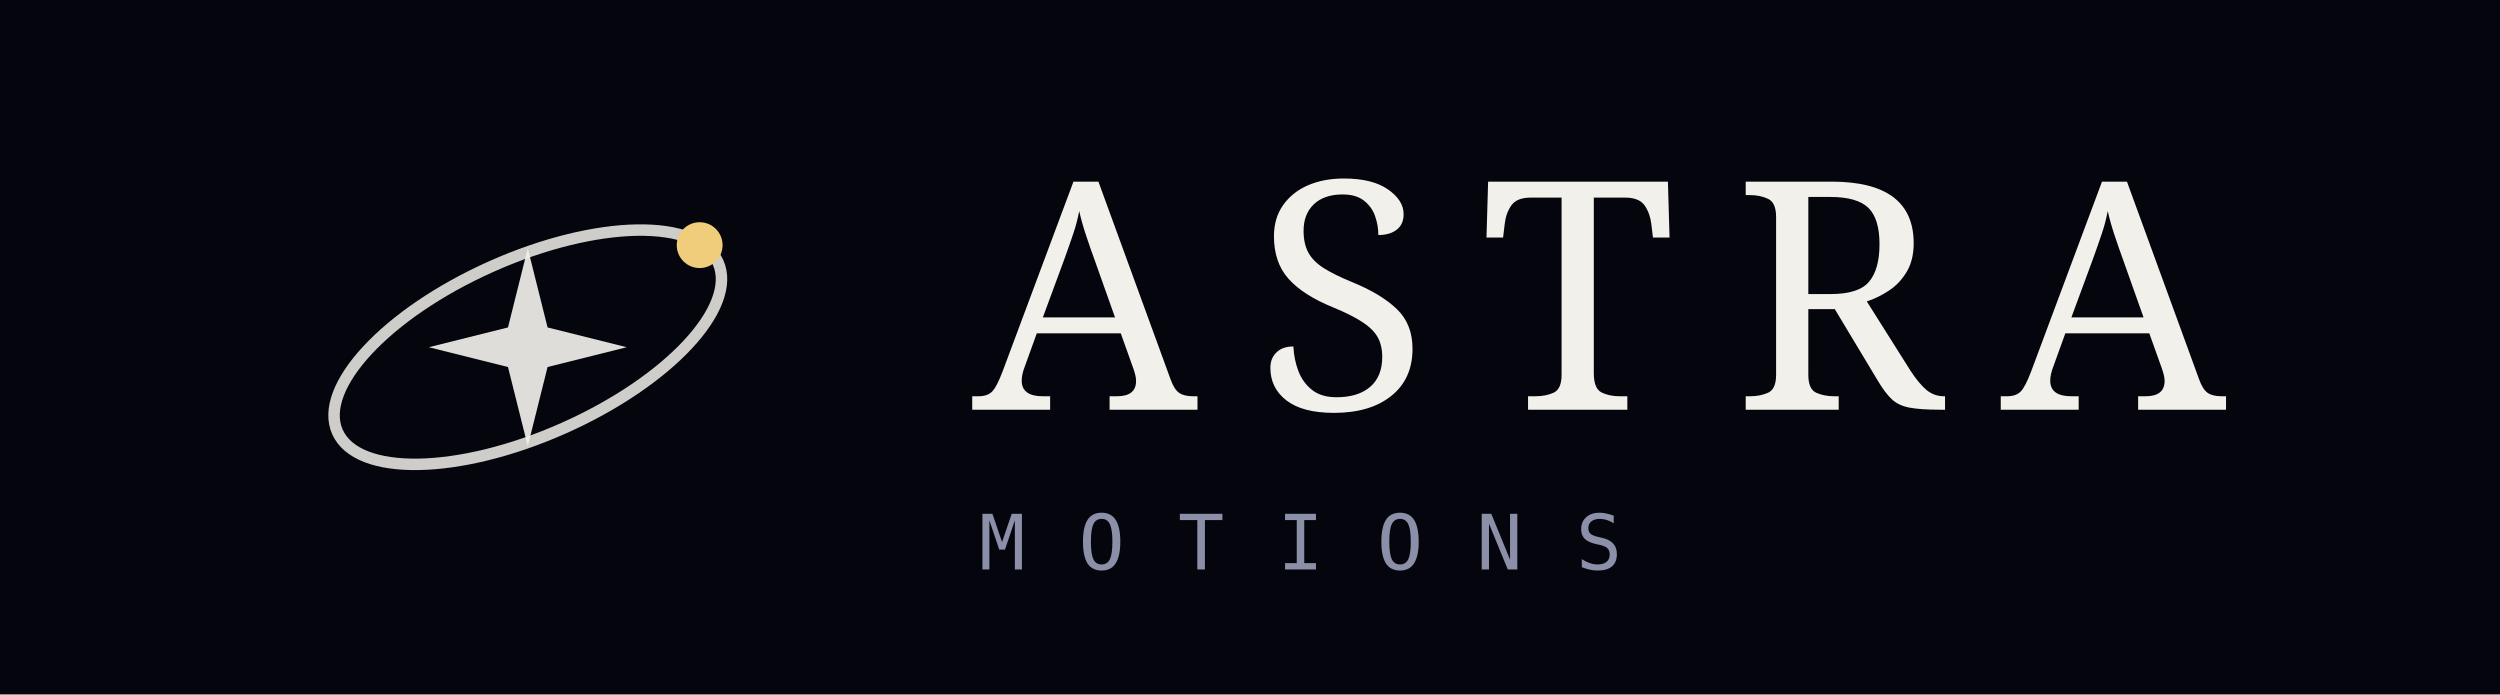
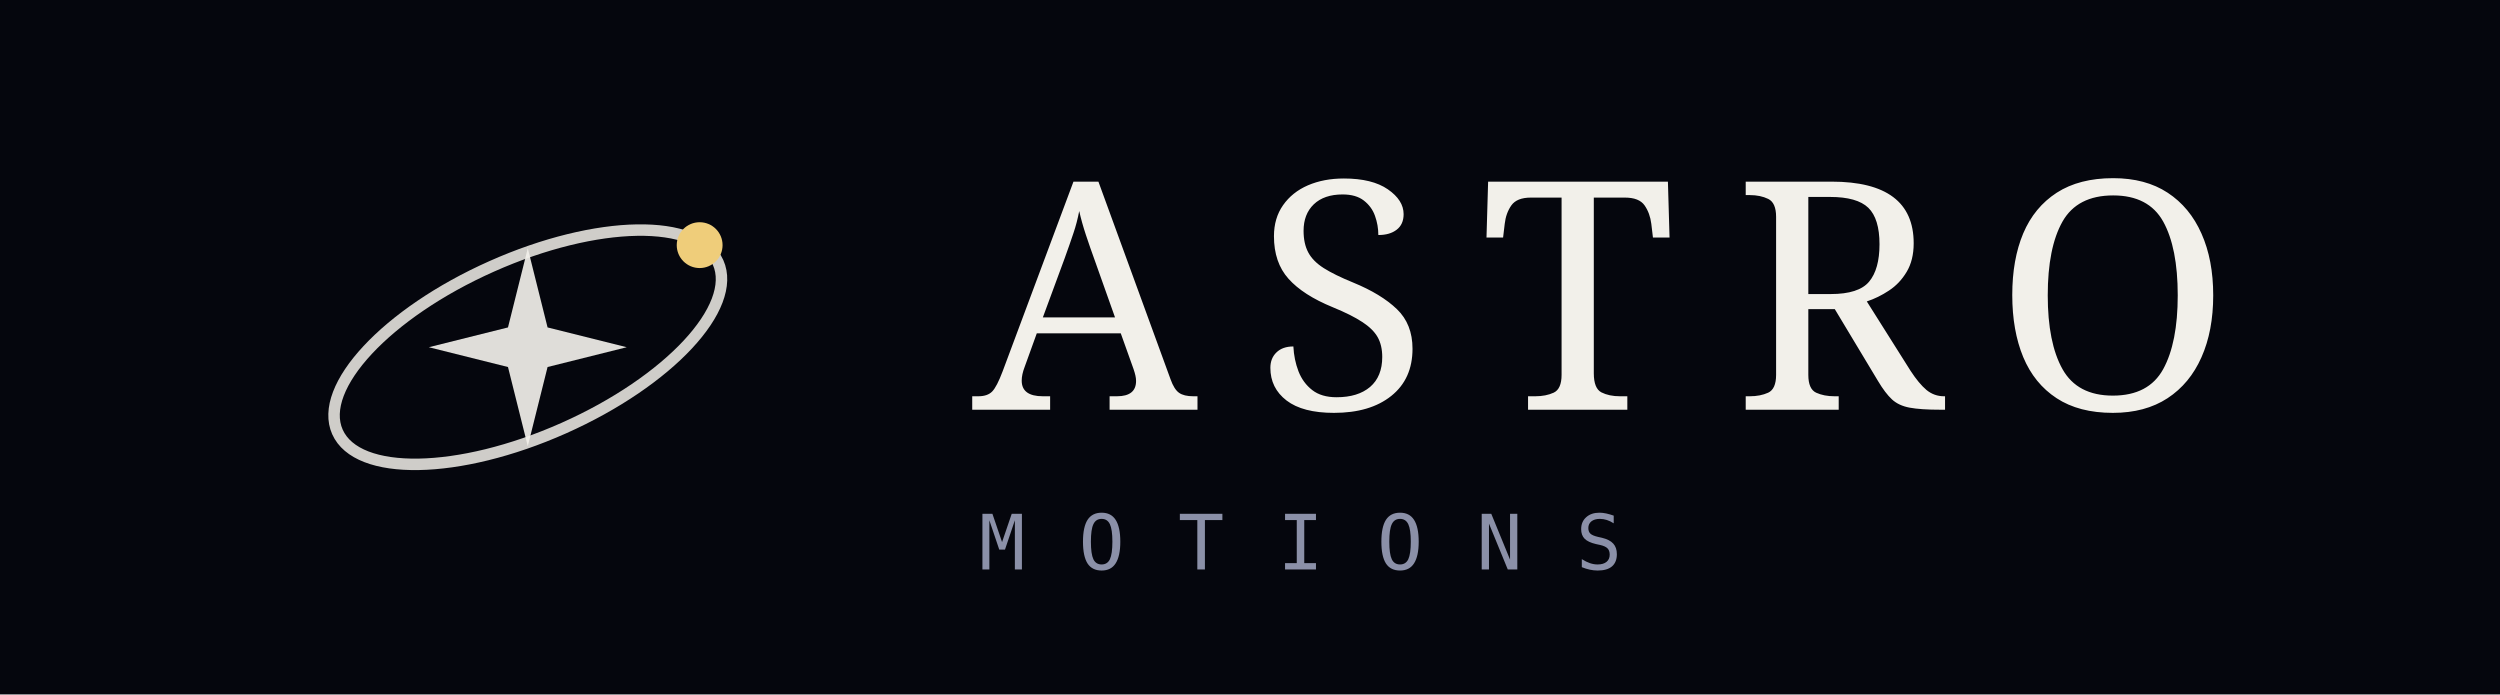
<svg xmlns="http://www.w3.org/2000/svg" viewBox="0 0 360 100" fill="none">
  <rect width="360" height="100" fill="#05060D" />
  <g transform="translate(40 14) scale(1.5)">
    <ellipse cx="24" cy="24" rx="20" ry="8.5" stroke="#F2F0EA" stroke-width="1.1" transform="rotate(-24 24 24)" opacity="0.85" />
    <path d="M24 14.5 L25.9 22.1 L33.5 24 L25.9 25.9 L24 33.5 L22.1 25.9 L14.5 24 L22.1 22.1 Z" fill="#F2F0EA" opacity="0.92" />
    <circle cx="40.5" cy="14.2" r="2.2" fill="#EFCD7A" />
  </g>
-   <text x="140" y="59" font-family="'Cormorant Garamond', Georgia, serif" font-weight="500" font-size="46" letter-spacing="8.3" fill="#F2F0EA">ASTRA</text>
+   <text x="140" y="59" font-family="'Cormorant Garamond', Georgia, serif" font-weight="500" font-size="46" letter-spacing="8.3" fill="#F2F0EA">ASTRO</text>
  <text x="141" y="82" font-family="'DM Mono', Consolas, monospace" font-size="11" letter-spacing="7.7" fill="#8B90A8">MOTIONS</text>
</svg>
